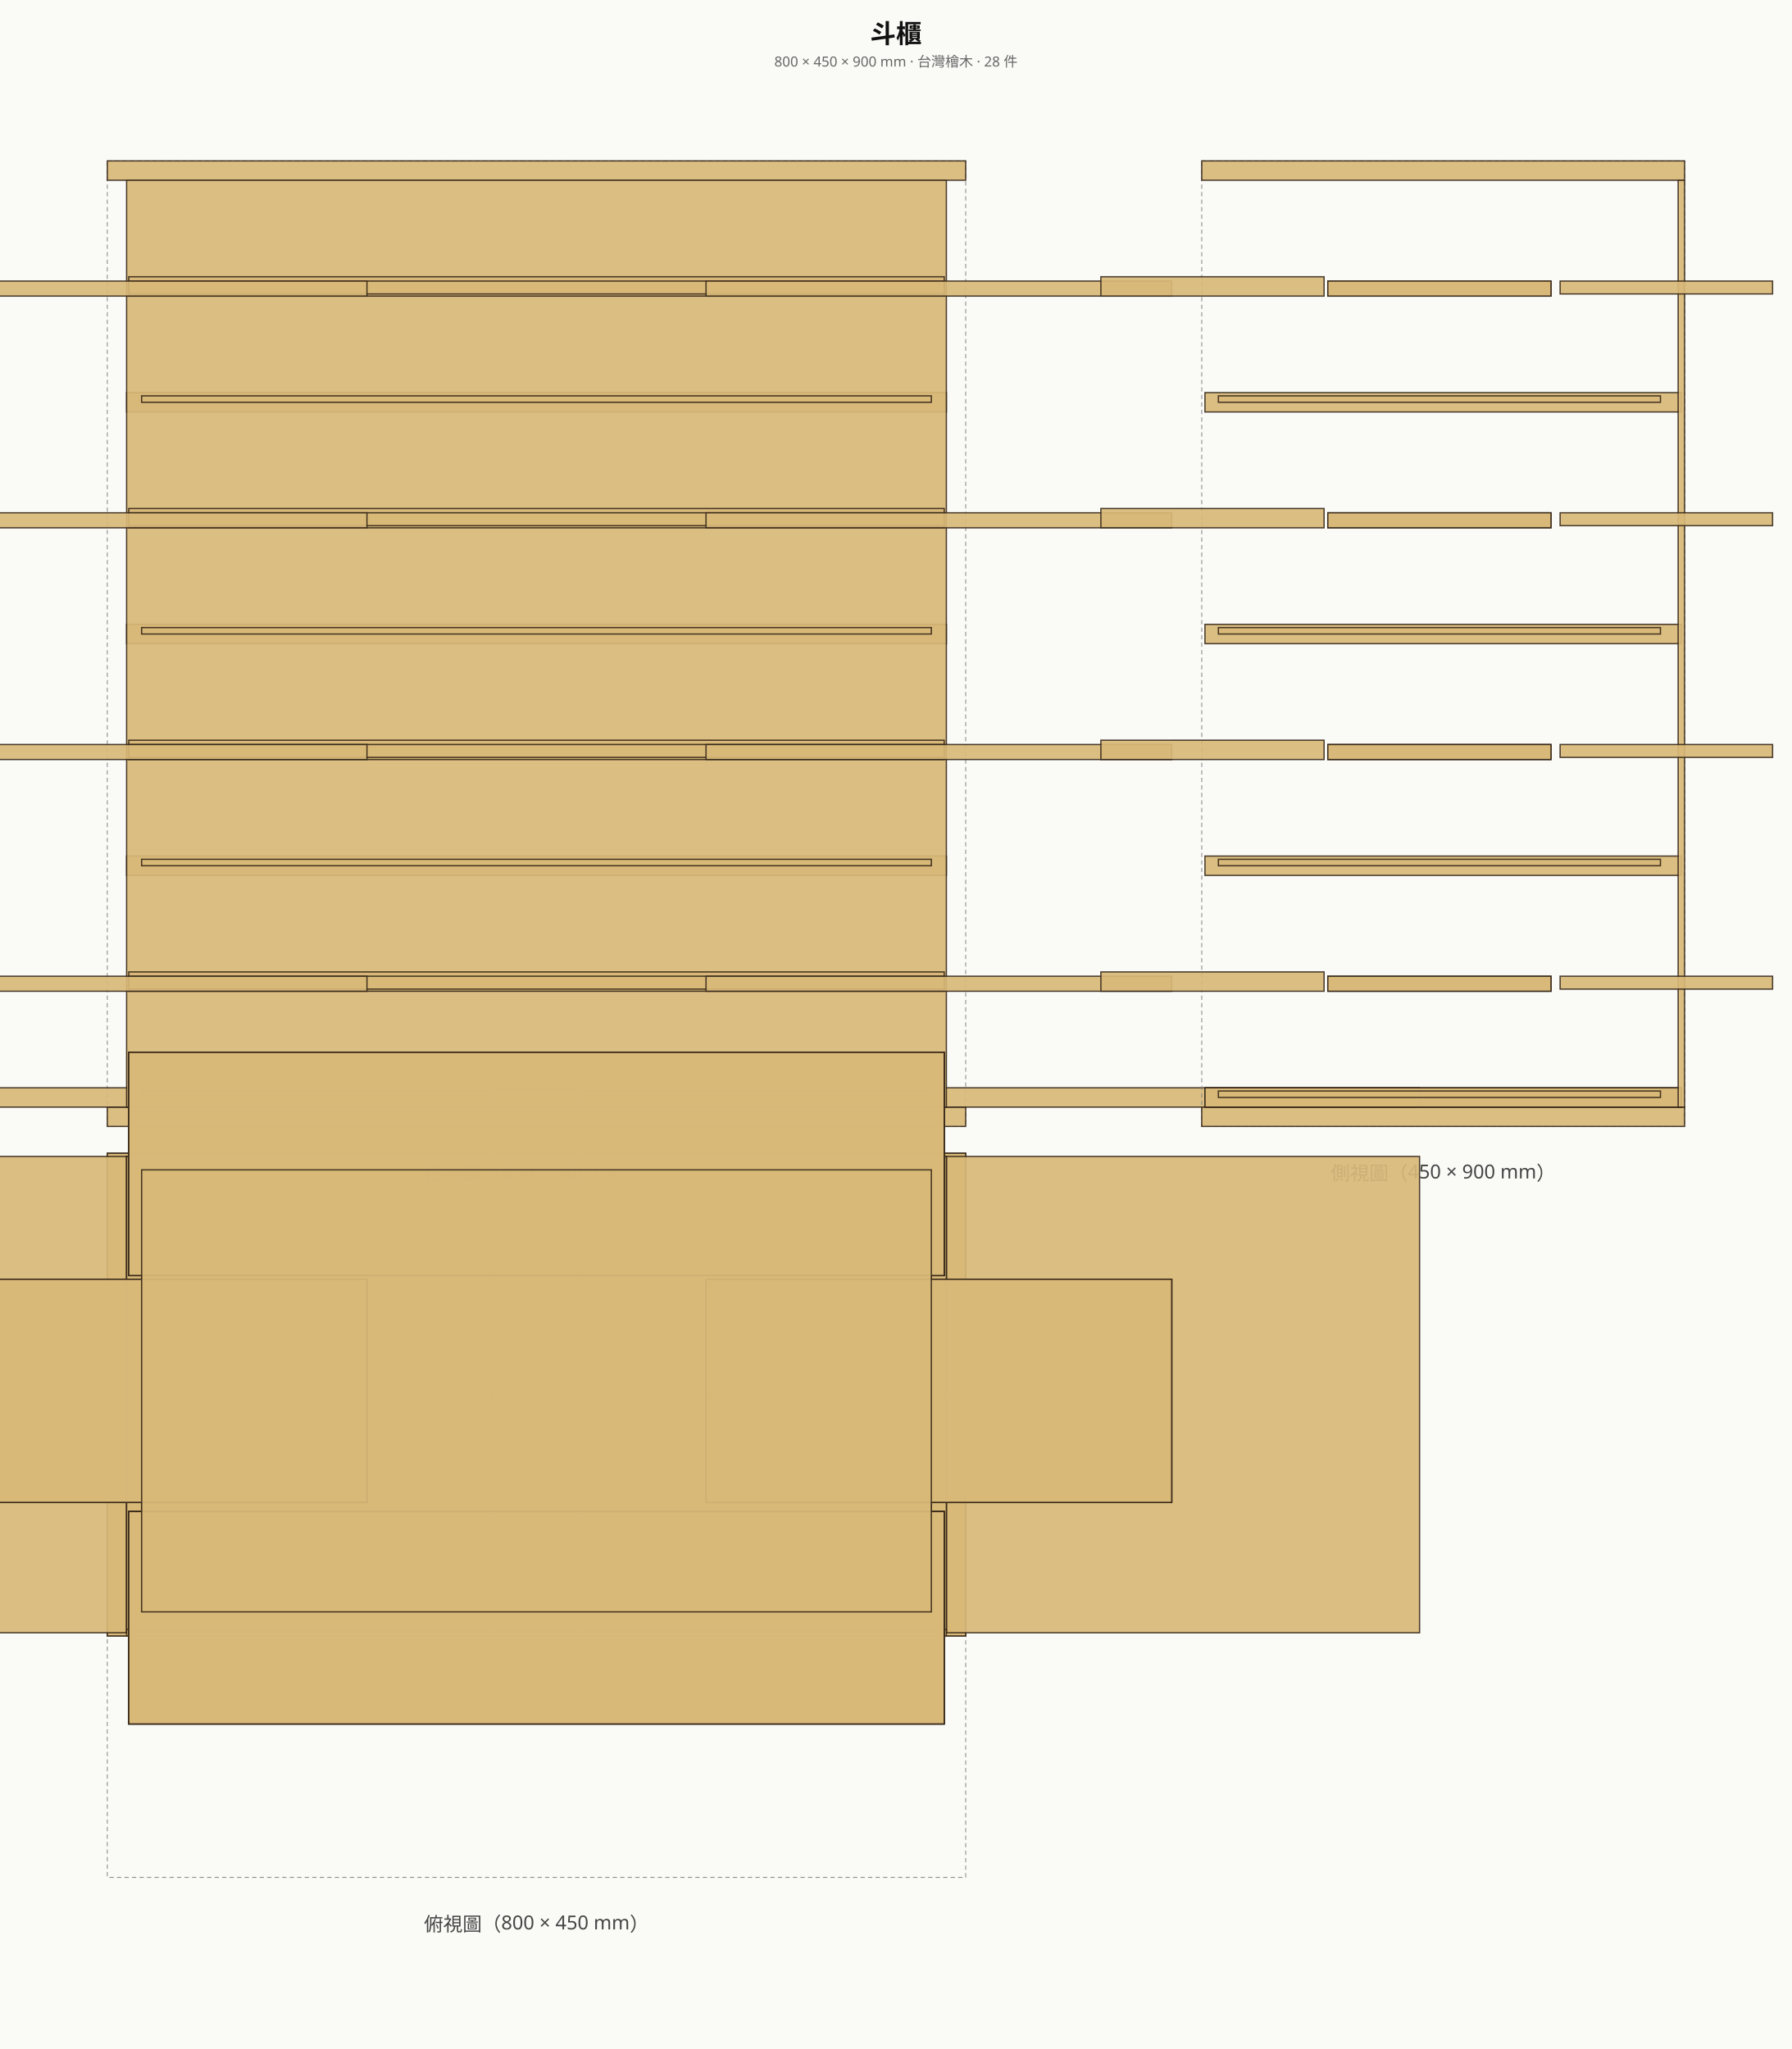
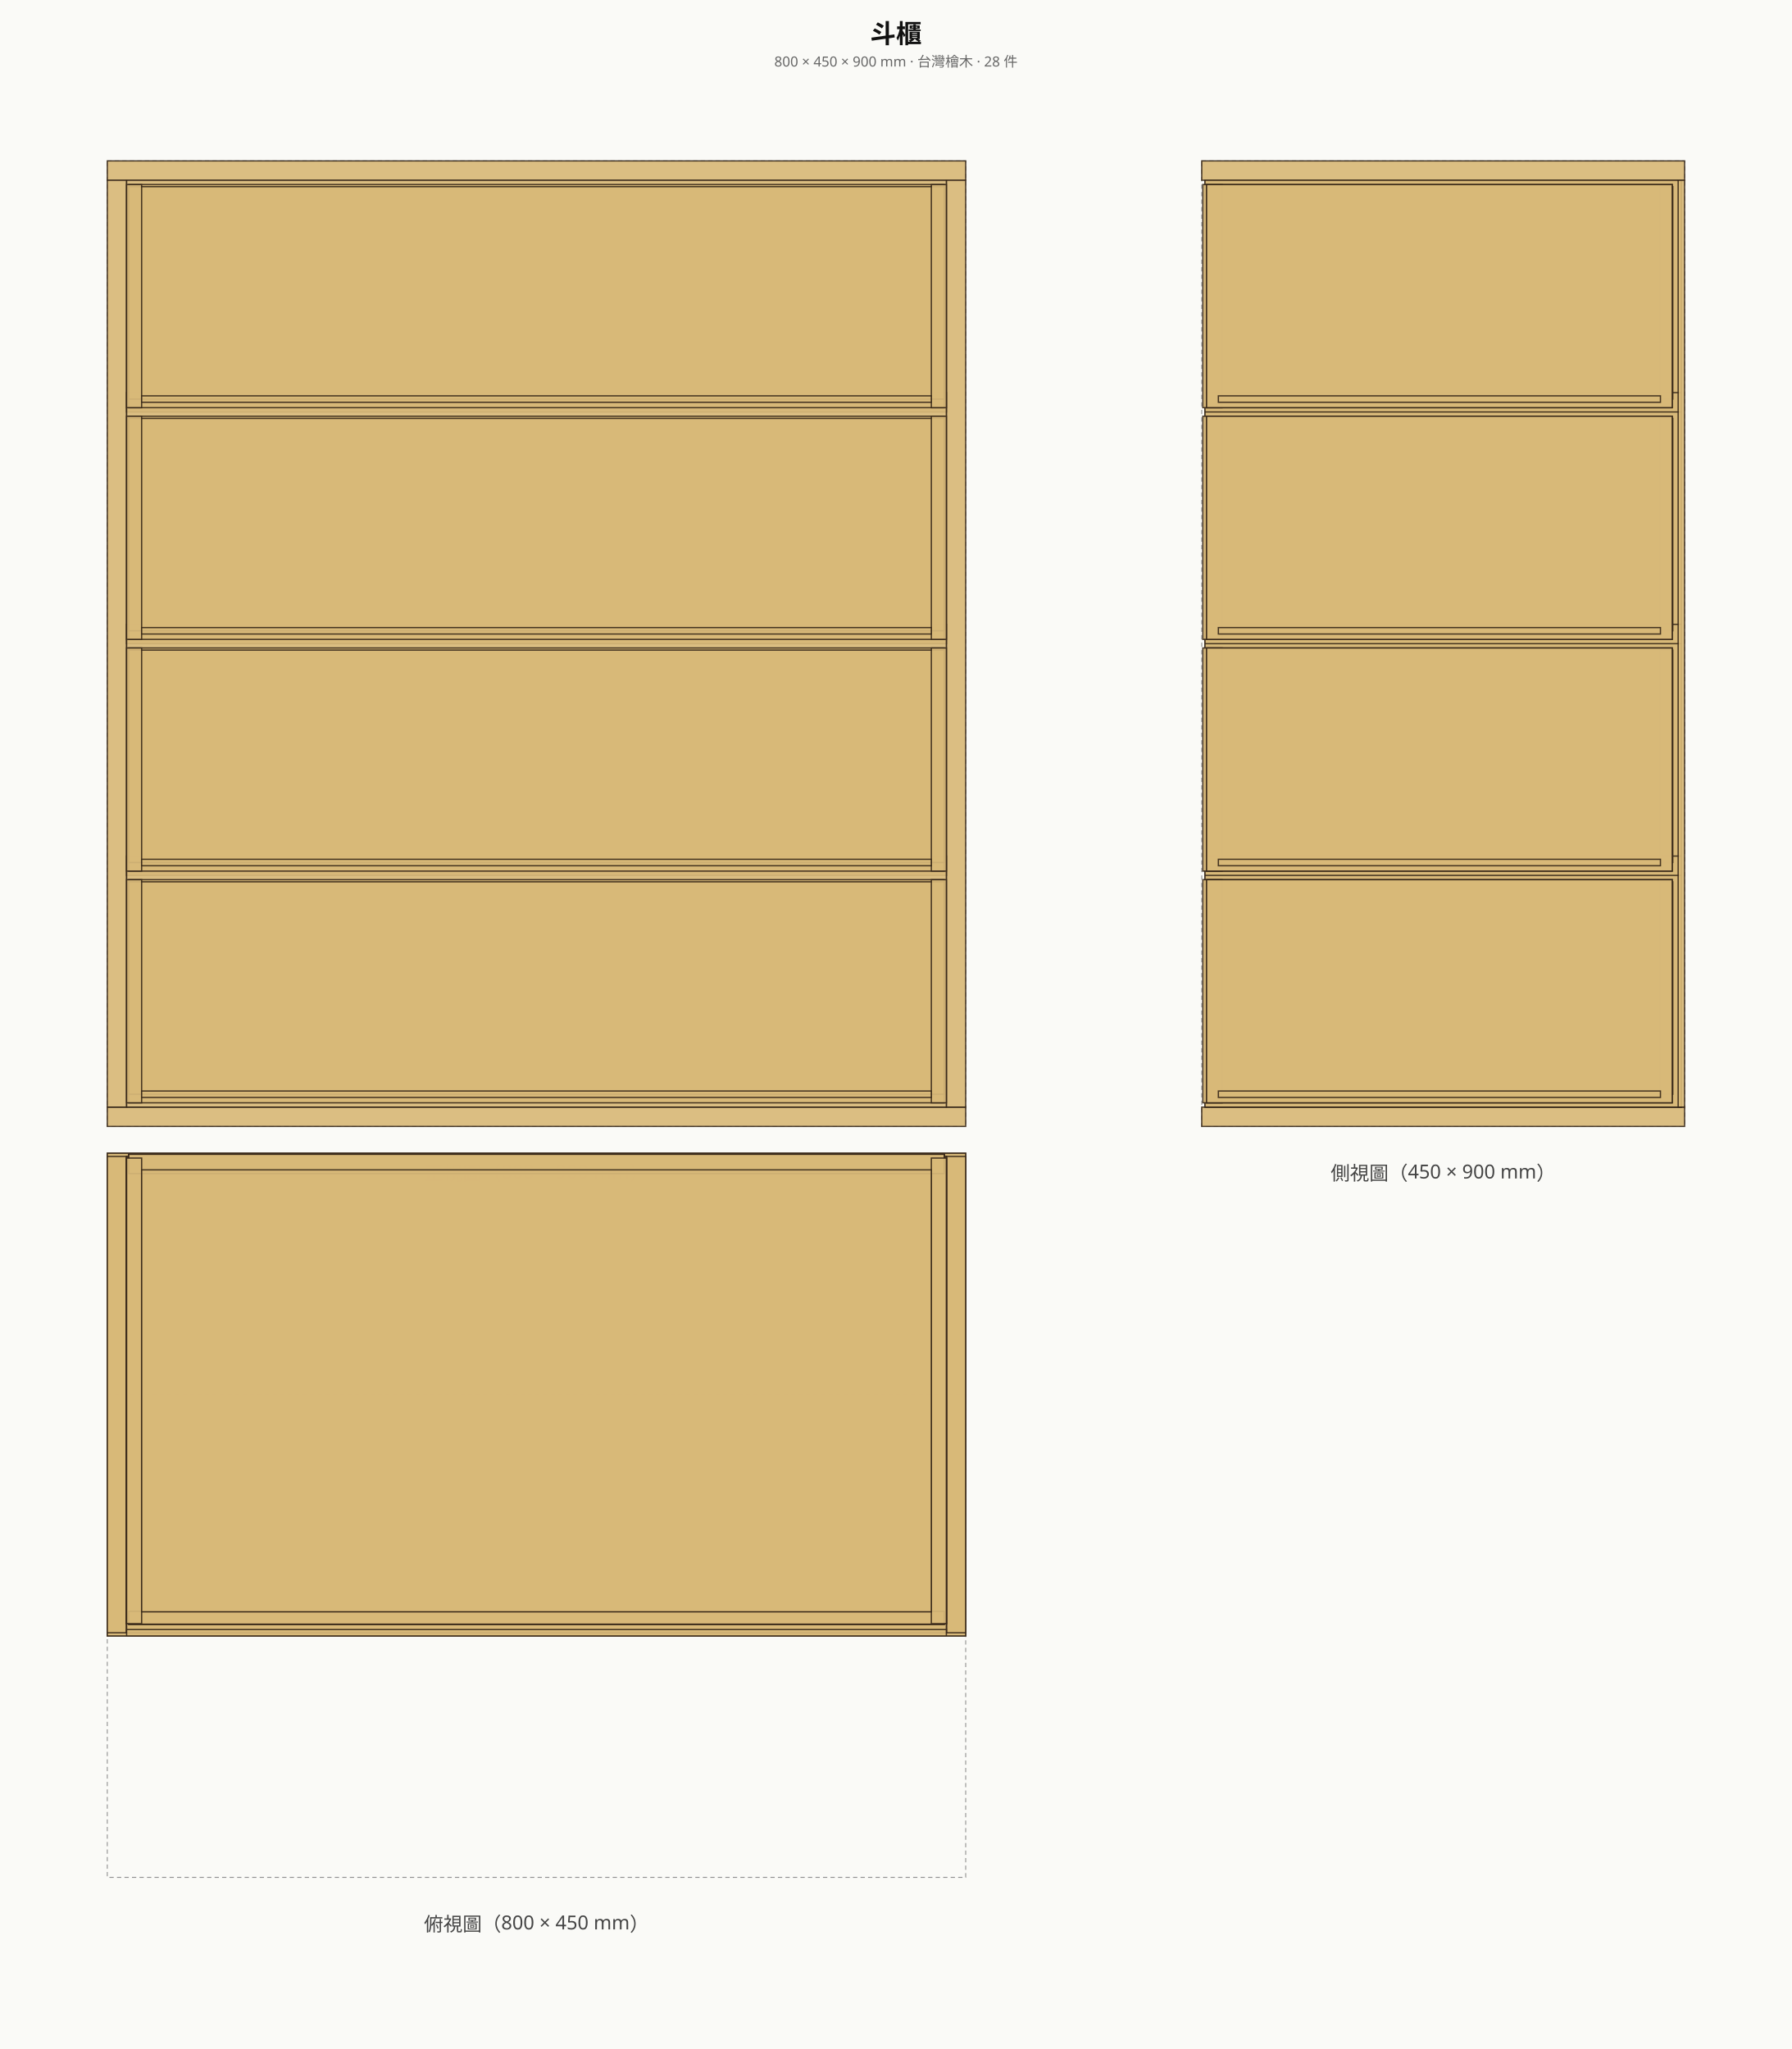
<svg xmlns="http://www.w3.org/2000/svg" viewBox="-20 -50 1670 1910" width="1670" height="1910">
  <rect x="-20" y="-50" width="1670" height="1910" fill="#fafaf7" />
  <text x="815" y="-10" text-anchor="middle" font-size="24" font-weight="700" fill="#111" font-family="sans-serif">斗櫃</text>
  <text x="815" y="12" text-anchor="middle" font-size="13" fill="#666" font-family="sans-serif">800 × 450 × 900 mm · 台灣檜木 · 28 件</text>
  <g transform="translate(480, 100)">
    <rect x="-400.0" y="0" width="800.0" height="900.0" fill="none" stroke="#888" stroke-dasharray="4 3" stroke-width="0.8" />
    <rect x="-400.0" y="0.0" width="800.0" height="18.0" fill="#d8b878" stroke="#3a2a1a" stroke-width="1.2" opacity="0.92" />
    <rect x="-400.0" y="882.0" width="800.0" height="18.0" fill="#d8b878" stroke="#3a2a1a" stroke-width="1.2" opacity="0.92" />
-     <rect x="-823.0" y="864.0" width="864.0" height="18.0" fill="#d8b878" stroke="#3a2a1a" stroke-width="1.2" opacity="0.92" />
-     <rect x="-41.0" y="864.0" width="864.0" height="18.0" fill="#d8b878" stroke="#3a2a1a" stroke-width="1.2" opacity="0.92" />
+     <rect x="-400.0" y="18.0" width="18.0" height="864.0" fill="#d8b878" stroke="#3a2a1a" stroke-width="1.2" opacity="0.92" />
+     <rect x="382.0" y="18.0" width="18.0" height="864.0" fill="#d8b878" stroke="#3a2a1a" stroke-width="1.2" opacity="0.92" />
    <rect x="-382.0" y="648.0" width="764.0" height="18.0" fill="#d8b878" stroke="#3a2a1a" stroke-width="1.2" opacity="0.92" />
    <rect x="-382.0" y="432.0" width="764.0" height="18.0" fill="#d8b878" stroke="#3a2a1a" stroke-width="1.2" opacity="0.92" />
    <rect x="-382.0" y="216.0" width="764.0" height="18.0" fill="#d8b878" stroke="#3a2a1a" stroke-width="1.2" opacity="0.92" />
    <rect x="-382.0" y="18.0" width="764.0" height="864.0" fill="#d8b878" stroke="#3a2a1a" stroke-width="1.2" opacity="0.92" />
-     <rect x="-380.0" y="756.0" width="760.0" height="18.0" fill="#d8b878" stroke="#3a2a1a" stroke-width="1.2" opacity="0.92" />
-     <rect x="-380.0" y="760.0" width="760.0" height="12.0" fill="#d8b878" stroke="#3a2a1a" stroke-width="1.2" opacity="0.92" />
-     <rect x="-592.0" y="760.0" width="434.0" height="14.0" fill="#d8b878" stroke="#3a2a1a" stroke-width="1.2" opacity="0.92" />
-     <rect x="158.0" y="760.0" width="434.0" height="14.0" fill="#d8b878" stroke="#3a2a1a" stroke-width="1.2" opacity="0.92" />
+     <rect x="-380.0" y="670.0" width="760.0" height="208.0" fill="#d8b878" stroke="#3a2a1a" stroke-width="1.2" opacity="0.92" />
+     <rect x="-380.0" y="672.0" width="760.0" height="198.0" fill="#d8b878" stroke="#3a2a1a" stroke-width="1.2" opacity="0.92" />
+     <rect x="-382.0" y="670.0" width="14.0" height="208.0" fill="#d8b878" stroke="#3a2a1a" stroke-width="1.2" opacity="0.92" />
+     <rect x="368.0" y="670.0" width="14.0" height="208.0" fill="#d8b878" stroke="#3a2a1a" stroke-width="1.2" opacity="0.92" />
    <rect x="-368.0" y="867.0" width="736.0" height="6.0" fill="#d8b878" stroke="#3a2a1a" stroke-width="1.2" opacity="0.92" />
-     <rect x="-380.0" y="540.0" width="760.0" height="18.0" fill="#d8b878" stroke="#3a2a1a" stroke-width="1.2" opacity="0.92" />
-     <rect x="-380.0" y="544.0" width="760.0" height="12.0" fill="#d8b878" stroke="#3a2a1a" stroke-width="1.2" opacity="0.92" />
-     <rect x="-592.0" y="544.0" width="434.0" height="14.0" fill="#d8b878" stroke="#3a2a1a" stroke-width="1.2" opacity="0.92" />
-     <rect x="158.0" y="544.0" width="434.0" height="14.0" fill="#d8b878" stroke="#3a2a1a" stroke-width="1.2" opacity="0.92" />
+     <rect x="-380.0" y="454.0" width="760.0" height="208.0" fill="#d8b878" stroke="#3a2a1a" stroke-width="1.2" opacity="0.92" />
+     <rect x="-380.0" y="456.0" width="760.0" height="198.0" fill="#d8b878" stroke="#3a2a1a" stroke-width="1.2" opacity="0.92" />
+     <rect x="-382.0" y="454.0" width="14.0" height="208.0" fill="#d8b878" stroke="#3a2a1a" stroke-width="1.2" opacity="0.92" />
+     <rect x="368.0" y="454.0" width="14.0" height="208.0" fill="#d8b878" stroke="#3a2a1a" stroke-width="1.2" opacity="0.92" />
    <rect x="-368.0" y="651.0" width="736.0" height="6.0" fill="#d8b878" stroke="#3a2a1a" stroke-width="1.2" opacity="0.92" />
-     <rect x="-380.0" y="324.0" width="760.0" height="18.0" fill="#d8b878" stroke="#3a2a1a" stroke-width="1.2" opacity="0.92" />
-     <rect x="-380.0" y="328.0" width="760.0" height="12.0" fill="#d8b878" stroke="#3a2a1a" stroke-width="1.2" opacity="0.92" />
-     <rect x="-592.0" y="328.0" width="434.0" height="14.0" fill="#d8b878" stroke="#3a2a1a" stroke-width="1.2" opacity="0.92" />
-     <rect x="158.0" y="328.0" width="434.0" height="14.0" fill="#d8b878" stroke="#3a2a1a" stroke-width="1.2" opacity="0.92" />
+     <rect x="-380.0" y="238.0" width="760.0" height="208.0" fill="#d8b878" stroke="#3a2a1a" stroke-width="1.2" opacity="0.92" />
+     <rect x="-380.0" y="240.0" width="760.0" height="198.0" fill="#d8b878" stroke="#3a2a1a" stroke-width="1.2" opacity="0.92" />
+     <rect x="-382.0" y="238.0" width="14.0" height="208.0" fill="#d8b878" stroke="#3a2a1a" stroke-width="1.2" opacity="0.92" />
+     <rect x="368.0" y="238.0" width="14.0" height="208.0" fill="#d8b878" stroke="#3a2a1a" stroke-width="1.2" opacity="0.92" />
    <rect x="-368.0" y="435.0" width="736.0" height="6.0" fill="#d8b878" stroke="#3a2a1a" stroke-width="1.2" opacity="0.92" />
-     <rect x="-380.0" y="108.0" width="760.0" height="18.0" fill="#d8b878" stroke="#3a2a1a" stroke-width="1.2" opacity="0.92" />
-     <rect x="-380.0" y="112.0" width="760.0" height="12.0" fill="#d8b878" stroke="#3a2a1a" stroke-width="1.2" opacity="0.92" />
-     <rect x="-592.0" y="112.0" width="434.0" height="14.0" fill="#d8b878" stroke="#3a2a1a" stroke-width="1.2" opacity="0.92" />
-     <rect x="158.0" y="112.0" width="434.0" height="14.0" fill="#d8b878" stroke="#3a2a1a" stroke-width="1.2" opacity="0.92" />
+     <rect x="-380.0" y="22.0" width="760.0" height="208.0" fill="#d8b878" stroke="#3a2a1a" stroke-width="1.2" opacity="0.92" />
+     <rect x="-380.0" y="24.0" width="760.0" height="198.0" fill="#d8b878" stroke="#3a2a1a" stroke-width="1.2" opacity="0.92" />
+     <rect x="-382.0" y="22.0" width="14.0" height="208.0" fill="#d8b878" stroke="#3a2a1a" stroke-width="1.2" opacity="0.92" />
+     <rect x="368.0" y="22.0" width="14.0" height="208.0" fill="#d8b878" stroke="#3a2a1a" stroke-width="1.2" opacity="0.92" />
    <rect x="-368.0" y="219.0" width="736.0" height="6.0" fill="#d8b878" stroke="#3a2a1a" stroke-width="1.2" opacity="0.92" />
    <text x="0" y="950.0" text-anchor="middle" font-size="18" fill="#444" font-family="sans-serif">正視圖（800 × 900 mm）</text>
  </g>
  <g transform="translate(1325, 100)">
    <rect x="-225.0" y="0" width="450.0" height="900.0" fill="none" stroke="#888" stroke-dasharray="4 3" stroke-width="0.8" />
    <rect x="-225.0" y="0.0" width="450.0" height="18.0" fill="#d8b878" stroke="#3a2a1a" stroke-width="1.2" opacity="0.92" />
    <rect x="-225.0" y="882.0" width="450.0" height="18.0" fill="#d8b878" stroke="#3a2a1a" stroke-width="1.2" opacity="0.92" />
-     <rect x="-222.0" y="864.0" width="444.0" height="18.0" fill="#d8b878" stroke="#3a2a1a" stroke-width="1.2" opacity="0.92" />
-     <rect x="-222.0" y="864.0" width="444.0" height="18.0" fill="#d8b878" stroke="#3a2a1a" stroke-width="1.2" opacity="0.92" />
+     <rect x="-222.0" y="18.0" width="444.0" height="864.0" fill="#d8b878" stroke="#3a2a1a" stroke-width="1.2" opacity="0.92" />
+     <rect x="-222.0" y="18.0" width="444.0" height="864.0" fill="#d8b878" stroke="#3a2a1a" stroke-width="1.2" opacity="0.92" />
    <rect x="-222.0" y="648.0" width="444.0" height="18.0" fill="#d8b878" stroke="#3a2a1a" stroke-width="1.2" opacity="0.92" />
    <rect x="-222.0" y="432.0" width="444.0" height="18.0" fill="#d8b878" stroke="#3a2a1a" stroke-width="1.2" opacity="0.92" />
    <rect x="-222.0" y="216.0" width="444.0" height="18.0" fill="#d8b878" stroke="#3a2a1a" stroke-width="1.2" opacity="0.92" />
    <rect x="219.0" y="18.0" width="6.0" height="864.0" fill="#d8b878" stroke="#3a2a1a" stroke-width="1.2" opacity="0.92" />
-     <rect x="-319.0" y="756.0" width="208.0" height="18.0" fill="#d8b878" stroke="#3a2a1a" stroke-width="1.2" opacity="0.92" />
-     <rect x="109.0" y="760.0" width="198.0" height="12.0" fill="#d8b878" stroke="#3a2a1a" stroke-width="1.2" opacity="0.92" />
-     <rect x="-107.5" y="760.0" width="208.0" height="14.0" fill="#d8b878" stroke="#3a2a1a" stroke-width="1.2" opacity="0.92" />
-     <rect x="-107.5" y="760.0" width="208.0" height="14.0" fill="#d8b878" stroke="#3a2a1a" stroke-width="1.2" opacity="0.92" />
+     <rect x="-224.0" y="670.0" width="18.0" height="208.0" fill="#d8b878" stroke="#3a2a1a" stroke-width="1.2" opacity="0.92" />
+     <rect x="202.0" y="672.0" width="12.0" height="198.0" fill="#d8b878" stroke="#3a2a1a" stroke-width="1.2" opacity="0.92" />
+     <rect x="-220.5" y="670.0" width="434.0" height="208.0" fill="#d8b878" stroke="#3a2a1a" stroke-width="1.2" opacity="0.92" />
+     <rect x="-220.5" y="670.0" width="434.0" height="208.0" fill="#d8b878" stroke="#3a2a1a" stroke-width="1.2" opacity="0.92" />
    <rect x="-209.5" y="867.0" width="412.0" height="6.0" fill="#d8b878" stroke="#3a2a1a" stroke-width="1.2" opacity="0.92" />
-     <rect x="-319.0" y="540.0" width="208.0" height="18.0" fill="#d8b878" stroke="#3a2a1a" stroke-width="1.2" opacity="0.92" />
-     <rect x="109.0" y="544.0" width="198.0" height="12.0" fill="#d8b878" stroke="#3a2a1a" stroke-width="1.2" opacity="0.92" />
-     <rect x="-107.5" y="544.0" width="208.0" height="14.0" fill="#d8b878" stroke="#3a2a1a" stroke-width="1.2" opacity="0.92" />
-     <rect x="-107.5" y="544.0" width="208.0" height="14.0" fill="#d8b878" stroke="#3a2a1a" stroke-width="1.2" opacity="0.92" />
+     <rect x="-224.0" y="454.0" width="18.0" height="208.0" fill="#d8b878" stroke="#3a2a1a" stroke-width="1.2" opacity="0.92" />
+     <rect x="202.0" y="456.0" width="12.0" height="198.0" fill="#d8b878" stroke="#3a2a1a" stroke-width="1.2" opacity="0.92" />
+     <rect x="-220.5" y="454.0" width="434.0" height="208.0" fill="#d8b878" stroke="#3a2a1a" stroke-width="1.2" opacity="0.92" />
+     <rect x="-220.5" y="454.0" width="434.0" height="208.0" fill="#d8b878" stroke="#3a2a1a" stroke-width="1.2" opacity="0.92" />
    <rect x="-209.5" y="651.0" width="412.0" height="6.0" fill="#d8b878" stroke="#3a2a1a" stroke-width="1.2" opacity="0.92" />
-     <rect x="-319.0" y="324.0" width="208.0" height="18.0" fill="#d8b878" stroke="#3a2a1a" stroke-width="1.2" opacity="0.92" />
-     <rect x="109.0" y="328.0" width="198.0" height="12.0" fill="#d8b878" stroke="#3a2a1a" stroke-width="1.2" opacity="0.92" />
-     <rect x="-107.5" y="328.0" width="208.0" height="14.0" fill="#d8b878" stroke="#3a2a1a" stroke-width="1.2" opacity="0.92" />
-     <rect x="-107.5" y="328.0" width="208.0" height="14.0" fill="#d8b878" stroke="#3a2a1a" stroke-width="1.2" opacity="0.92" />
+     <rect x="-224.0" y="238.0" width="18.0" height="208.0" fill="#d8b878" stroke="#3a2a1a" stroke-width="1.2" opacity="0.92" />
+     <rect x="202.0" y="240.0" width="12.0" height="198.0" fill="#d8b878" stroke="#3a2a1a" stroke-width="1.2" opacity="0.92" />
+     <rect x="-220.5" y="238.0" width="434.0" height="208.0" fill="#d8b878" stroke="#3a2a1a" stroke-width="1.2" opacity="0.92" />
+     <rect x="-220.5" y="238.0" width="434.0" height="208.0" fill="#d8b878" stroke="#3a2a1a" stroke-width="1.2" opacity="0.92" />
    <rect x="-209.5" y="435.0" width="412.0" height="6.0" fill="#d8b878" stroke="#3a2a1a" stroke-width="1.2" opacity="0.92" />
-     <rect x="-319.0" y="108.0" width="208.0" height="18.0" fill="#d8b878" stroke="#3a2a1a" stroke-width="1.2" opacity="0.92" />
-     <rect x="109.0" y="112.0" width="198.0" height="12.0" fill="#d8b878" stroke="#3a2a1a" stroke-width="1.2" opacity="0.92" />
-     <rect x="-107.5" y="112.0" width="208.0" height="14.0" fill="#d8b878" stroke="#3a2a1a" stroke-width="1.2" opacity="0.92" />
-     <rect x="-107.5" y="112.0" width="208.0" height="14.0" fill="#d8b878" stroke="#3a2a1a" stroke-width="1.2" opacity="0.92" />
+     <rect x="-224.0" y="22.0" width="18.0" height="208.0" fill="#d8b878" stroke="#3a2a1a" stroke-width="1.2" opacity="0.92" />
+     <rect x="202.0" y="24.0" width="12.0" height="198.0" fill="#d8b878" stroke="#3a2a1a" stroke-width="1.2" opacity="0.92" />
+     <rect x="-220.5" y="22.0" width="434.0" height="208.0" fill="#d8b878" stroke="#3a2a1a" stroke-width="1.2" opacity="0.92" />
+     <rect x="-220.5" y="22.0" width="434.0" height="208.0" fill="#d8b878" stroke="#3a2a1a" stroke-width="1.2" opacity="0.92" />
    <rect x="-209.5" y="219.0" width="412.0" height="6.0" fill="#d8b878" stroke="#3a2a1a" stroke-width="1.2" opacity="0.92" />
    <text x="0" y="950.0" text-anchor="middle" font-size="18" fill="#444" font-family="sans-serif">側視圖（450 × 900 mm）</text>
  </g>
  <g transform="translate(480, 1250)">
    <rect x="-400.0" y="0" width="800.0" height="450.0" fill="none" stroke="#888" stroke-dasharray="4 3" stroke-width="0.8" />
    <rect x="-400.0" y="-225.0" width="800.0" height="450.0" fill="#d8b878" stroke="#3a2a1a" stroke-width="1.2" opacity="0.92" />
    <rect x="-400.0" y="-225.0" width="800.0" height="450.0" fill="#d8b878" stroke="#3a2a1a" stroke-width="1.2" opacity="0.92" />
-     <rect x="-823.0" y="-222.0" width="864.0" height="444.0" fill="#d8b878" stroke="#3a2a1a" stroke-width="1.2" opacity="0.92" />
-     <rect x="-41.0" y="-222.0" width="864.0" height="444.0" fill="#d8b878" stroke="#3a2a1a" stroke-width="1.2" opacity="0.92" />
+     <rect x="-400.0" y="-222.0" width="18.0" height="444.0" fill="#d8b878" stroke="#3a2a1a" stroke-width="1.2" opacity="0.92" />
+     <rect x="382.0" y="-222.0" width="18.0" height="444.0" fill="#d8b878" stroke="#3a2a1a" stroke-width="1.2" opacity="0.92" />
    <rect x="-382.0" y="-222.0" width="764.0" height="444.0" fill="#d8b878" stroke="#3a2a1a" stroke-width="1.2" opacity="0.92" />
    <rect x="-382.0" y="-222.0" width="764.0" height="444.0" fill="#d8b878" stroke="#3a2a1a" stroke-width="1.2" opacity="0.92" />
    <rect x="-382.0" y="-222.0" width="764.0" height="444.0" fill="#d8b878" stroke="#3a2a1a" stroke-width="1.2" opacity="0.92" />
    <rect x="-382.0" y="219.0" width="764.0" height="6.0" fill="#d8b878" stroke="#3a2a1a" stroke-width="1.2" opacity="0.92" />
-     <rect x="-380.0" y="-319.0" width="760.0" height="208.0" fill="#d8b878" stroke="#3a2a1a" stroke-width="1.2" opacity="0.92" />
-     <rect x="-380.0" y="109.0" width="760.0" height="198.0" fill="#d8b878" stroke="#3a2a1a" stroke-width="1.2" opacity="0.92" />
-     <rect x="-592.0" y="-107.5" width="434.0" height="208.0" fill="#d8b878" stroke="#3a2a1a" stroke-width="1.2" opacity="0.92" />
-     <rect x="158.0" y="-107.5" width="434.0" height="208.0" fill="#d8b878" stroke="#3a2a1a" stroke-width="1.2" opacity="0.92" />
+     <rect x="-380.0" y="-224.0" width="760.0" height="18.0" fill="#d8b878" stroke="#3a2a1a" stroke-width="1.2" opacity="0.92" />
+     <rect x="-380.0" y="202.0" width="760.0" height="12.0" fill="#d8b878" stroke="#3a2a1a" stroke-width="1.2" opacity="0.92" />
+     <rect x="-382.0" y="-220.5" width="14.0" height="434.0" fill="#d8b878" stroke="#3a2a1a" stroke-width="1.2" opacity="0.92" />
+     <rect x="368.0" y="-220.5" width="14.0" height="434.0" fill="#d8b878" stroke="#3a2a1a" stroke-width="1.2" opacity="0.92" />
    <rect x="-368.0" y="-209.5" width="736.0" height="412.0" fill="#d8b878" stroke="#3a2a1a" stroke-width="1.2" opacity="0.92" />
-     <rect x="-380.0" y="-319.0" width="760.0" height="208.0" fill="#d8b878" stroke="#3a2a1a" stroke-width="1.2" opacity="0.92" />
-     <rect x="-380.0" y="109.0" width="760.0" height="198.0" fill="#d8b878" stroke="#3a2a1a" stroke-width="1.2" opacity="0.92" />
-     <rect x="-592.0" y="-107.5" width="434.0" height="208.0" fill="#d8b878" stroke="#3a2a1a" stroke-width="1.2" opacity="0.92" />
-     <rect x="158.0" y="-107.5" width="434.0" height="208.0" fill="#d8b878" stroke="#3a2a1a" stroke-width="1.2" opacity="0.92" />
+     <rect x="-380.0" y="-224.0" width="760.0" height="18.0" fill="#d8b878" stroke="#3a2a1a" stroke-width="1.2" opacity="0.92" />
+     <rect x="-380.0" y="202.0" width="760.0" height="12.0" fill="#d8b878" stroke="#3a2a1a" stroke-width="1.2" opacity="0.92" />
+     <rect x="-382.0" y="-220.5" width="14.0" height="434.0" fill="#d8b878" stroke="#3a2a1a" stroke-width="1.2" opacity="0.92" />
+     <rect x="368.0" y="-220.5" width="14.0" height="434.0" fill="#d8b878" stroke="#3a2a1a" stroke-width="1.2" opacity="0.92" />
    <rect x="-368.0" y="-209.5" width="736.0" height="412.0" fill="#d8b878" stroke="#3a2a1a" stroke-width="1.2" opacity="0.92" />
-     <rect x="-380.0" y="-319.0" width="760.0" height="208.0" fill="#d8b878" stroke="#3a2a1a" stroke-width="1.2" opacity="0.92" />
-     <rect x="-380.0" y="109.0" width="760.0" height="198.0" fill="#d8b878" stroke="#3a2a1a" stroke-width="1.2" opacity="0.92" />
-     <rect x="-592.0" y="-107.5" width="434.0" height="208.0" fill="#d8b878" stroke="#3a2a1a" stroke-width="1.2" opacity="0.92" />
-     <rect x="158.0" y="-107.5" width="434.0" height="208.0" fill="#d8b878" stroke="#3a2a1a" stroke-width="1.2" opacity="0.92" />
+     <rect x="-380.0" y="-224.0" width="760.0" height="18.0" fill="#d8b878" stroke="#3a2a1a" stroke-width="1.2" opacity="0.92" />
+     <rect x="-380.0" y="202.0" width="760.0" height="12.0" fill="#d8b878" stroke="#3a2a1a" stroke-width="1.2" opacity="0.92" />
+     <rect x="-382.0" y="-220.5" width="14.0" height="434.0" fill="#d8b878" stroke="#3a2a1a" stroke-width="1.2" opacity="0.92" />
+     <rect x="368.0" y="-220.5" width="14.0" height="434.0" fill="#d8b878" stroke="#3a2a1a" stroke-width="1.2" opacity="0.92" />
    <rect x="-368.0" y="-209.5" width="736.0" height="412.0" fill="#d8b878" stroke="#3a2a1a" stroke-width="1.2" opacity="0.92" />
-     <rect x="-380.0" y="-319.0" width="760.0" height="208.0" fill="#d8b878" stroke="#3a2a1a" stroke-width="1.2" opacity="0.92" />
-     <rect x="-380.0" y="109.0" width="760.0" height="198.0" fill="#d8b878" stroke="#3a2a1a" stroke-width="1.2" opacity="0.92" />
-     <rect x="-592.0" y="-107.5" width="434.0" height="208.0" fill="#d8b878" stroke="#3a2a1a" stroke-width="1.2" opacity="0.92" />
-     <rect x="158.0" y="-107.5" width="434.0" height="208.0" fill="#d8b878" stroke="#3a2a1a" stroke-width="1.2" opacity="0.92" />
+     <rect x="-380.0" y="-224.0" width="760.0" height="18.0" fill="#d8b878" stroke="#3a2a1a" stroke-width="1.2" opacity="0.92" />
+     <rect x="-380.0" y="202.0" width="760.0" height="12.0" fill="#d8b878" stroke="#3a2a1a" stroke-width="1.2" opacity="0.92" />
+     <rect x="-382.0" y="-220.5" width="14.0" height="434.0" fill="#d8b878" stroke="#3a2a1a" stroke-width="1.2" opacity="0.92" />
+     <rect x="368.0" y="-220.5" width="14.0" height="434.0" fill="#d8b878" stroke="#3a2a1a" stroke-width="1.2" opacity="0.92" />
    <rect x="-368.0" y="-209.5" width="736.0" height="412.0" fill="#d8b878" stroke="#3a2a1a" stroke-width="1.2" opacity="0.92" />
    <text x="0" y="500.0" text-anchor="middle" font-size="18" fill="#444" font-family="sans-serif">俯視圖（800 × 450 mm）</text>
  </g>
</svg>
